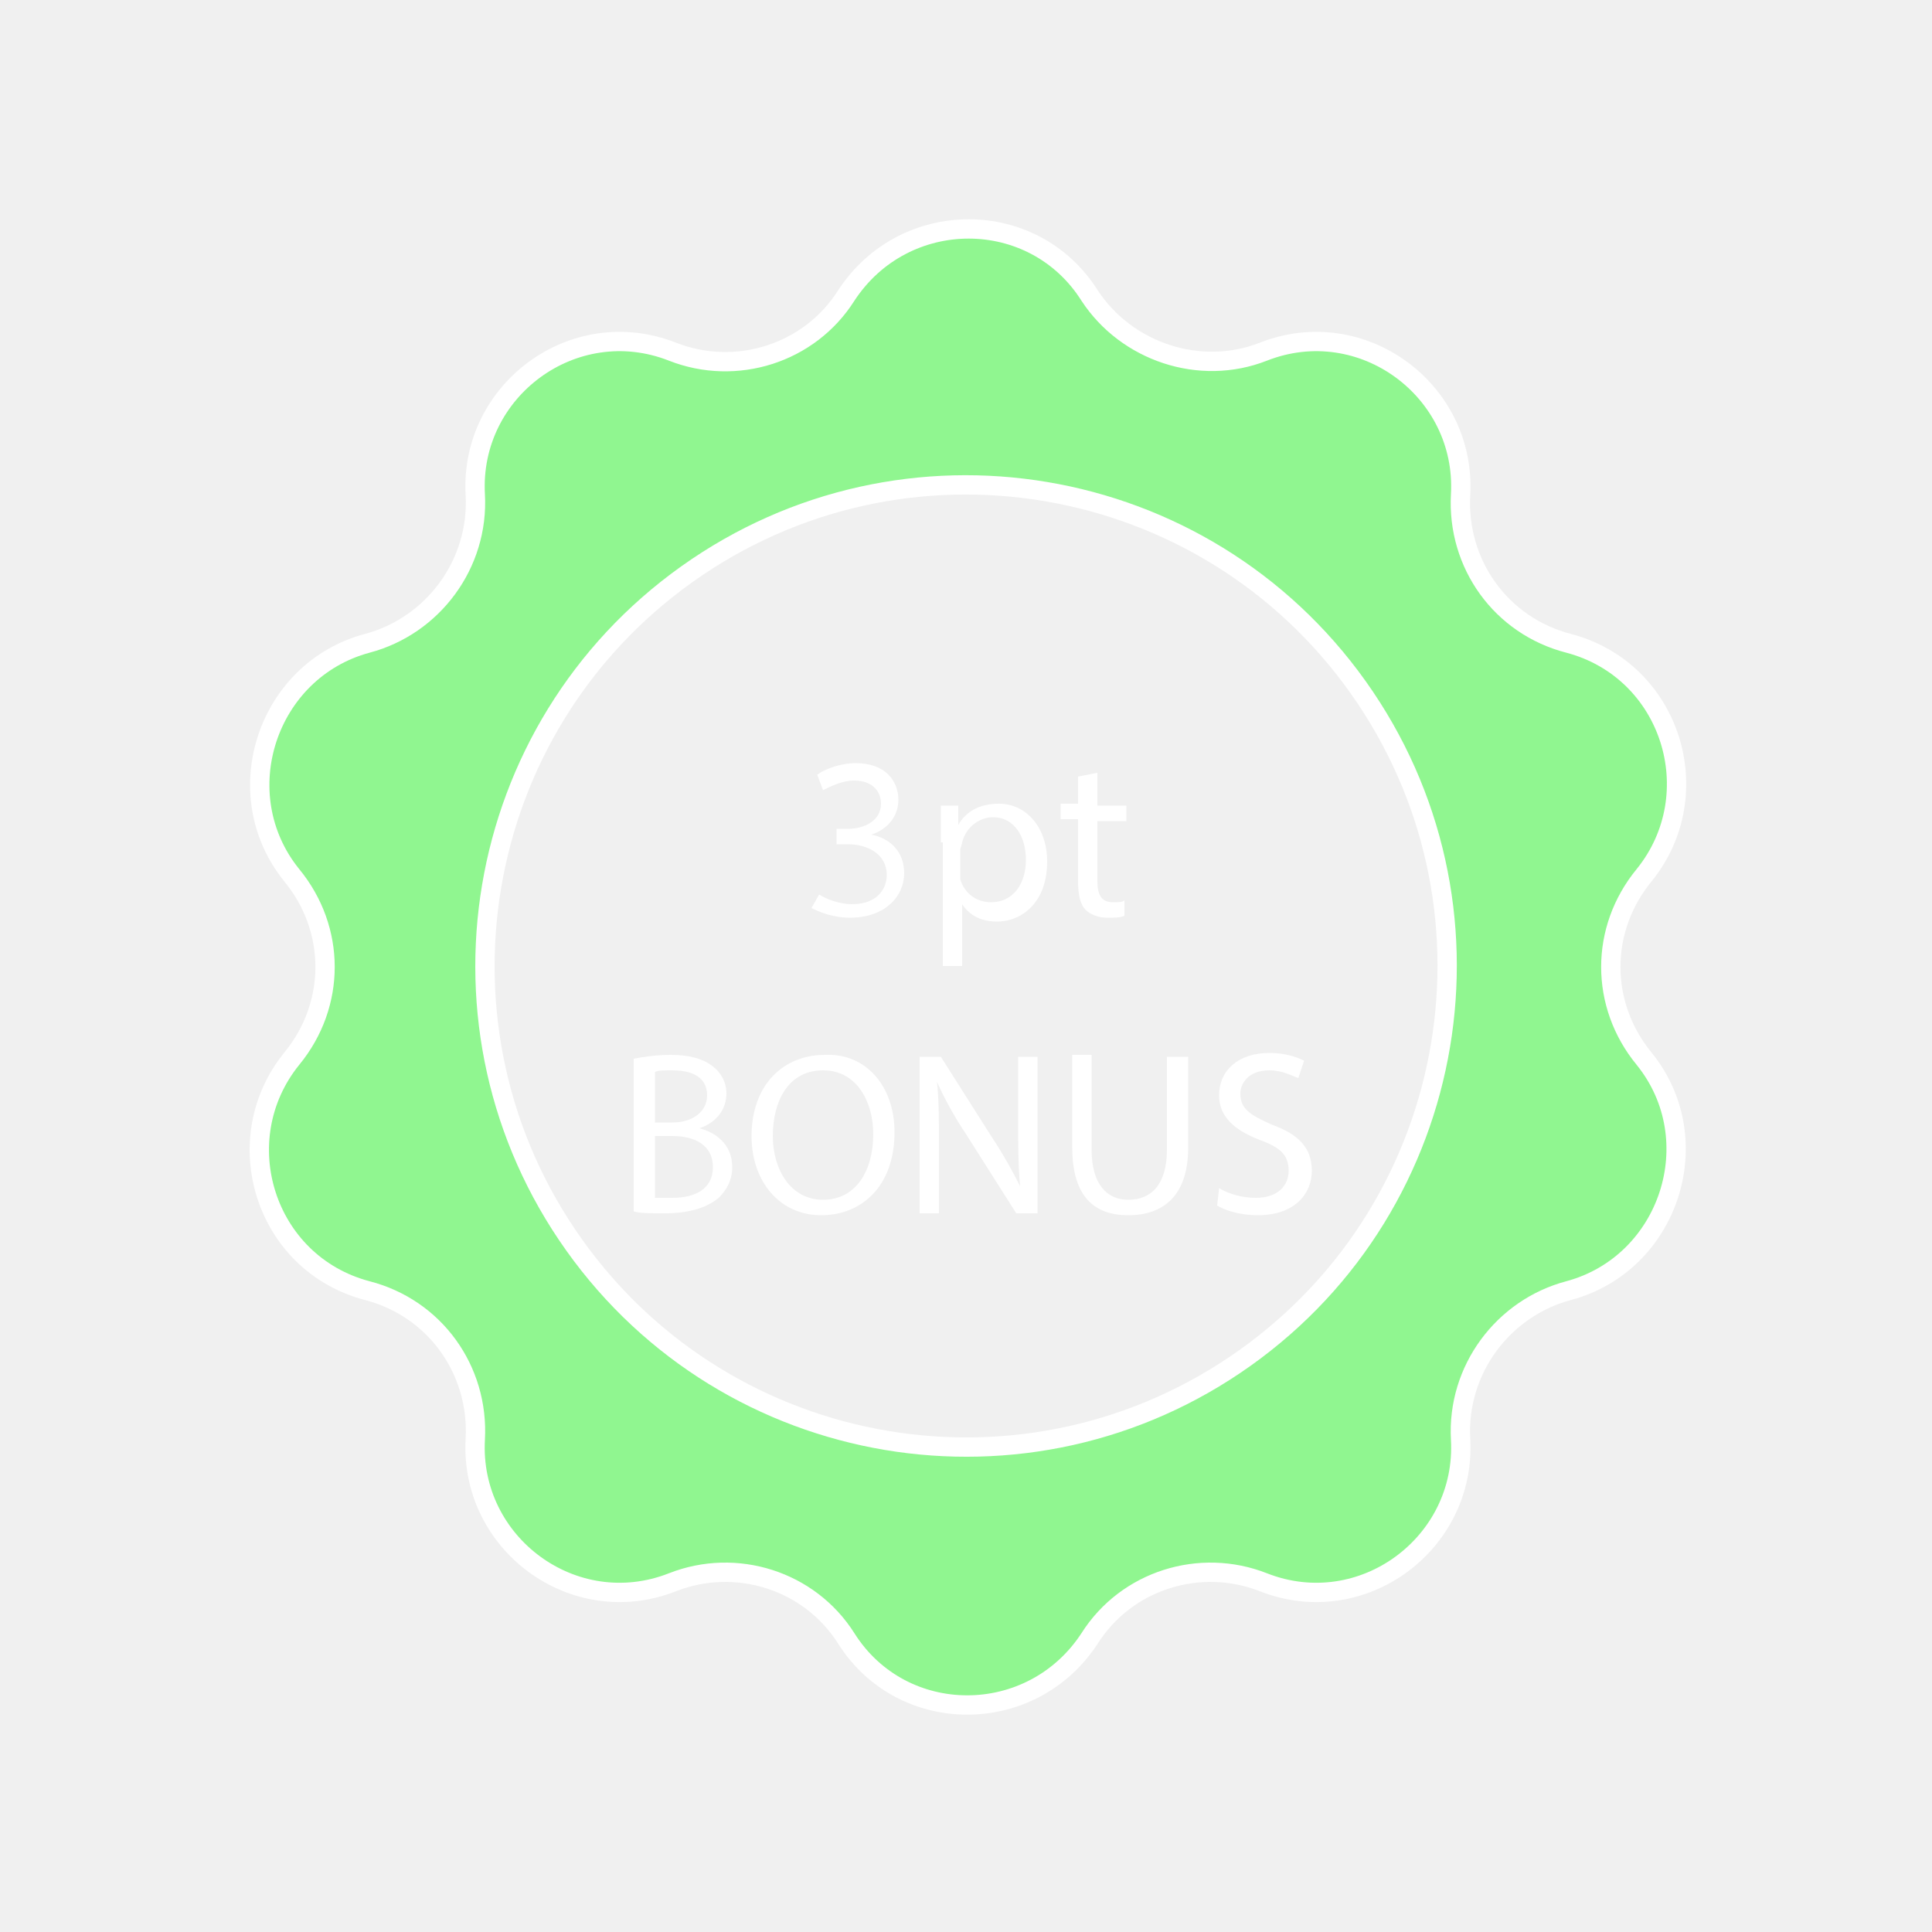
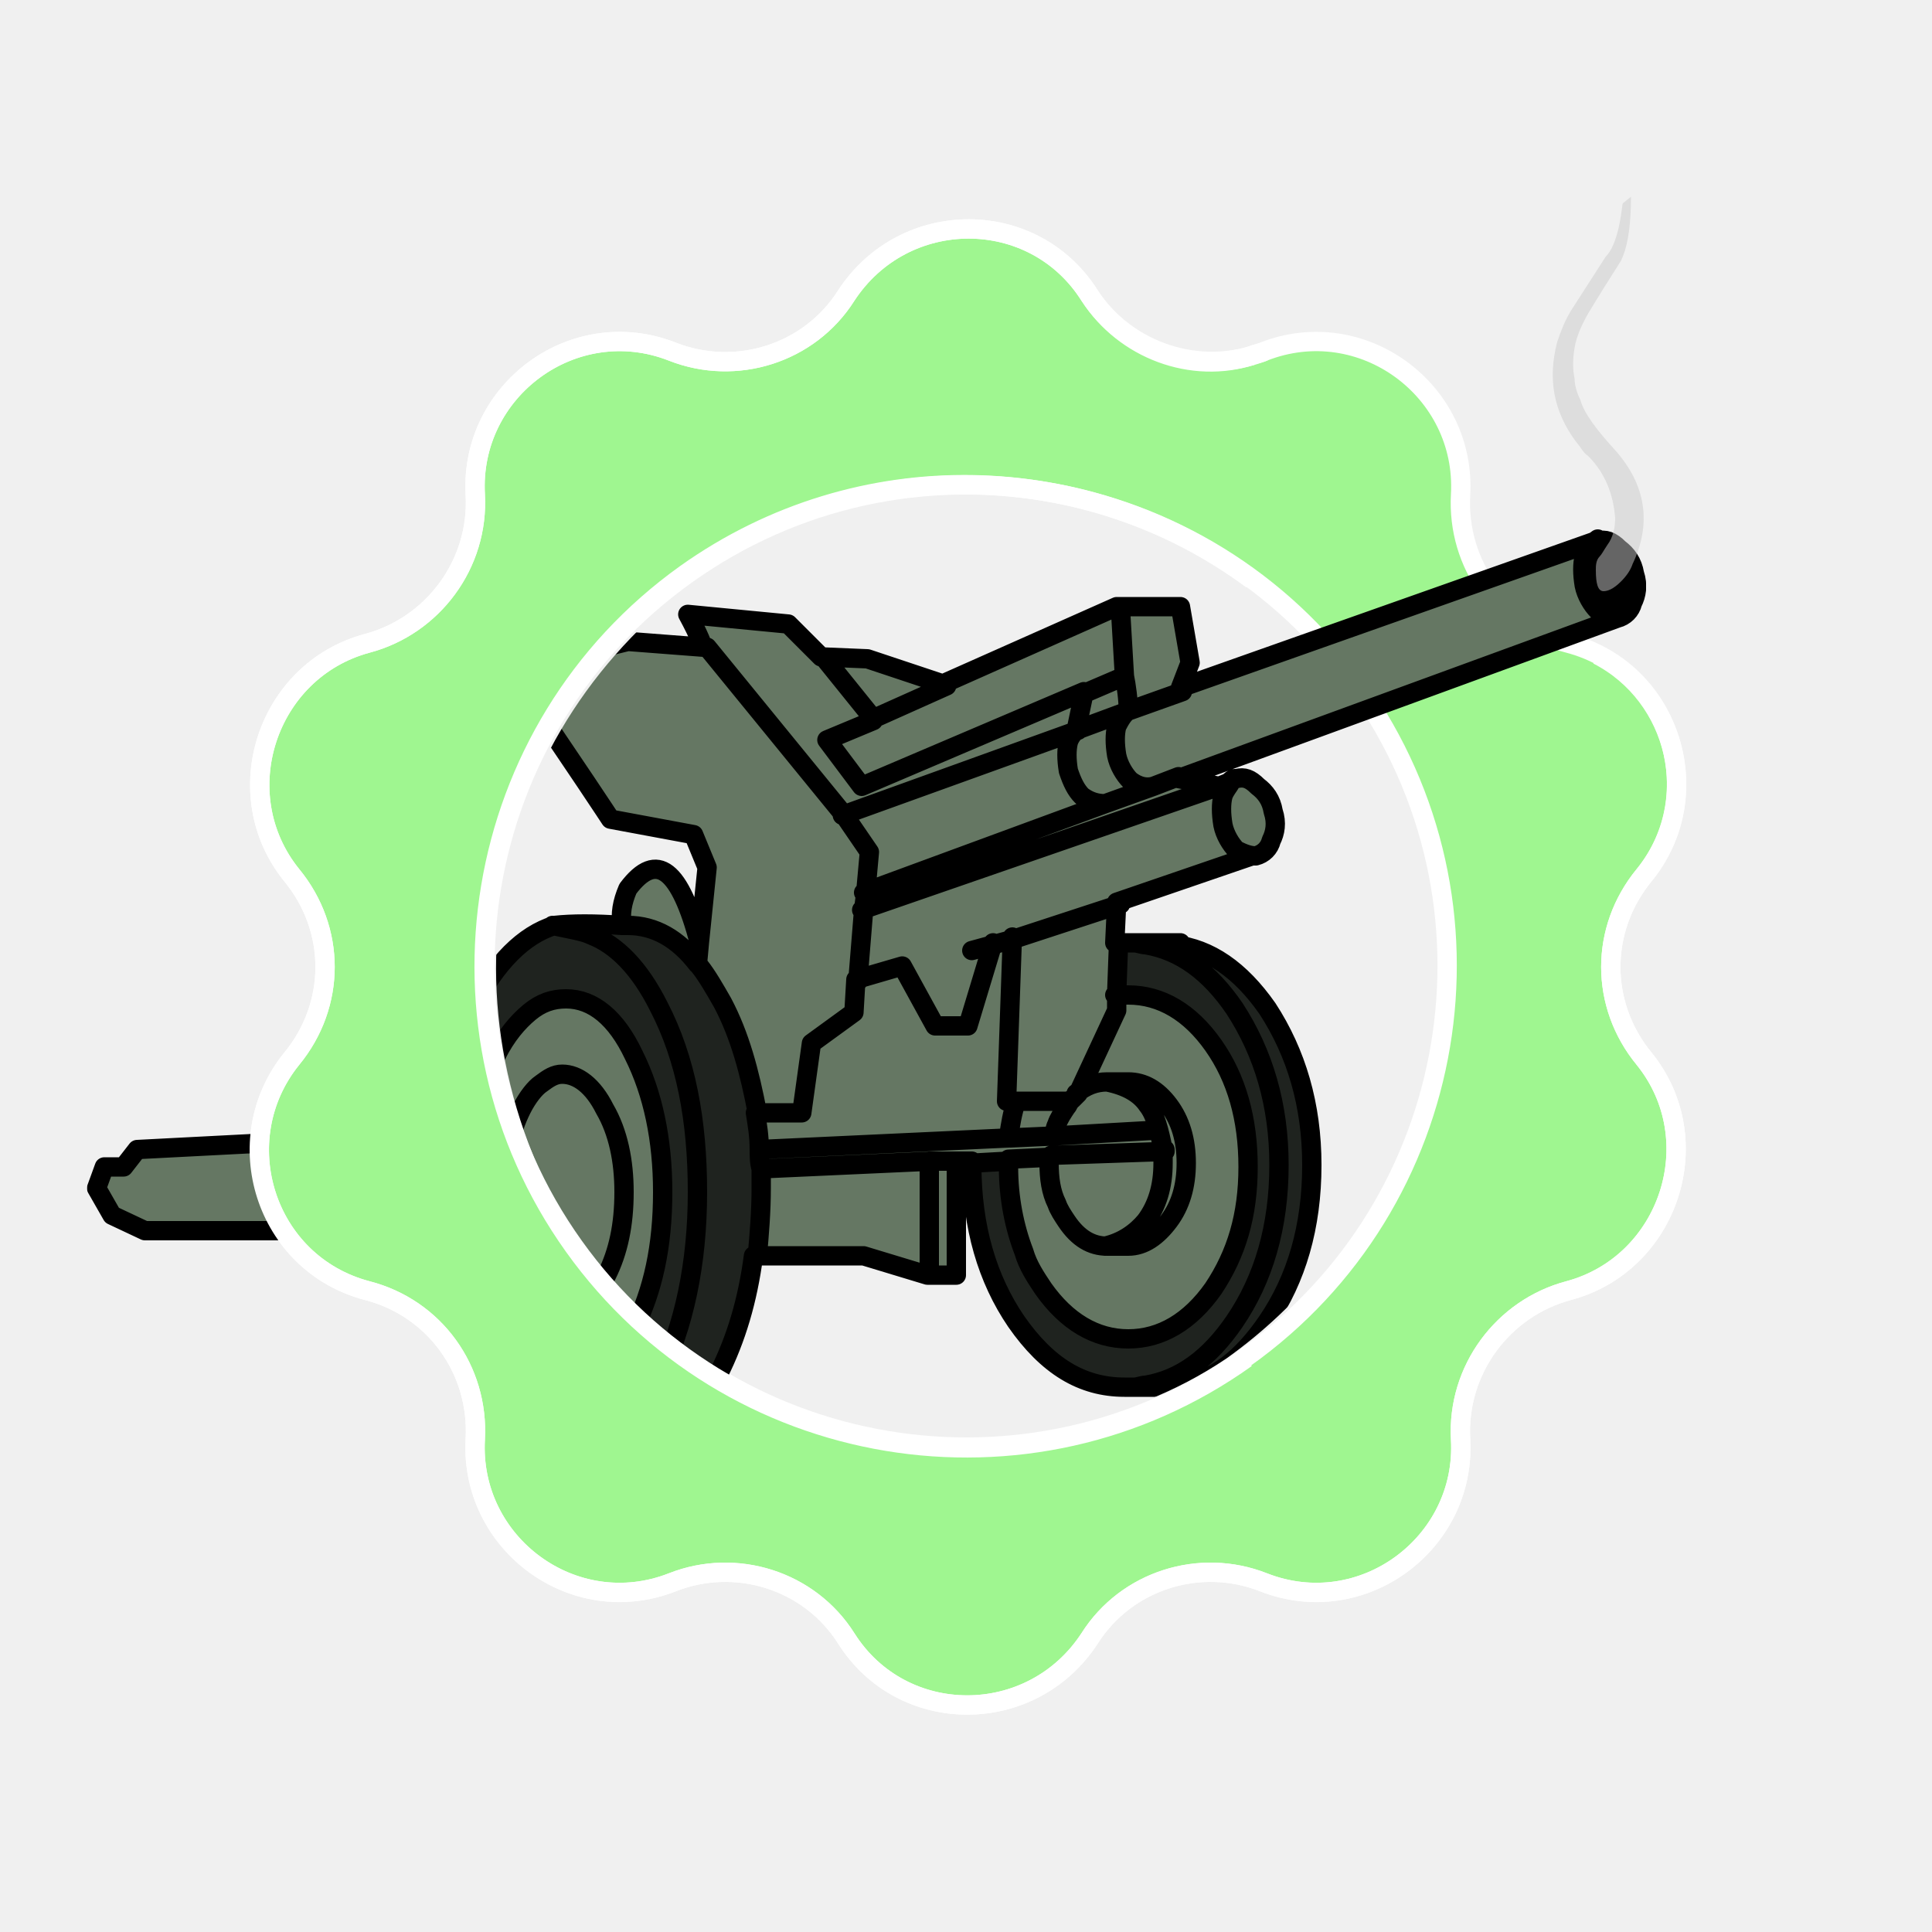
<svg xmlns="http://www.w3.org/2000/svg" width="100" height="100" viewBox="0 0 100 100">
-   <style>.st0{opacity:0.4;fill:#00FF00;} .st1{fill:none;stroke:#FFFFFF;stroke-miterlimit:10;} .st2{fill:#FFFFFF;}</style>
-   <path class="st0" d="M75.3 74.7c-.2-3.6 2.2-6.7 5.6-7.6 5.3-1.4 7.4-7.7 4-12-2.2-2.8-2.2-6.7.1-9.5 3.5-4.2 1.5-10.6-3.8-12-3.4-.9-5.7-4.2-5.5-7.7.3-5.4-5-9.4-10.1-7.5-3.3 1.2-7.1 0-9-3-2.9-4.6-9.6-4.7-12.6-.1-2 3-5.7 4.2-9 2.8-5.1-2-10.5 1.9-10.3 7.3.2 3.6-2.2 6.7-5.6 7.6-5.3 1.4-7.4 7.7-4 12 2.2 2.8 2.2 6.7-.1 9.5-3.5 4.2-1.5 10.6 3.8 12 3.4.9 5.7 4.2 5.5 7.7-.3 5.4 5 9.4 10.1 7.5 3.3-1.2 7.1 0 9 3 2.9 4.6 9.6 4.7 12.6.1 2-3 5.7-4.2 9-2.8 5.1 2 10.6-1.9 10.3-7.3zM29.7 64.5c-8-11.2-5.4-26.8 5.8-34.8s26.8-5.4 34.8 5.8 5.4 26.8-5.8 34.8c-11.3 8-26.8 5.4-34.8-5.8z" />
-   <path class="st1" d="M65.4 18.2c5.1-2 10.5 2 10.2 7.4-.2 3.6 2.1 6.8 5.6 7.7 5.3 1.4 7.3 7.8 3.9 12-2.3 2.8-2.3 6.7 0 9.5 3.4 4.2 1.3 10.6-3.9 12-3.4.9-5.8 4.1-5.6 7.7.3 5.4-5.1 9.4-10.2 7.4-3.3-1.3-7.1-.1-9 2.9-3 4.6-9.7 4.6-12.6 0-1.9-3-5.7-4.2-9-2.9-5.1 2-10.5-2-10.2-7.4.2-3.6-2.1-6.8-5.6-7.7-5.3-1.4-7.3-7.8-3.9-12 2.3-2.8 2.3-6.7 0-9.5-3.4-4.2-1.3-10.6 3.9-12 3.4-.9 5.8-4.1 5.6-7.7-.3-5.4 5.1-9.4 10.2-7.4 3.3 1.3 7.1.1 9-2.9 3-4.6 9.7-4.6 12.6 0 1.9 2.9 5.7 4.2 9 2.9z" />
-   <ellipse transform="rotate(-35.462 50 49.995)" class="st1" cx="50" cy="50" rx="24.9" ry="24.9" />
-   <path class="st2" d="M32.8 54.8c.5-.1 1.2-.2 1.9-.2 1 0 1.7.2 2.2.6.4.3.7.8.7 1.4 0 .8-.5 1.5-1.4 1.8.8.2 1.7.8 1.7 2 0 .7-.3 1.2-.7 1.6-.6.5-1.5.8-2.8.8-.7 0-1.3 0-1.6-.1v-7.9zm1.1 3.3h.9c1.1 0 1.8-.6 1.8-1.4 0-.9-.7-1.3-1.8-1.3-.5 0-.8 0-.9.1v2.6zm0 3.9h.9c1.1 0 2.1-.4 2.1-1.6 0-1.1-.9-1.6-2.1-1.6h-.9V62zM46.3 58.6c0 2.8-1.7 4.3-3.8 4.3-2.1 0-3.6-1.7-3.6-4.1 0-2.6 1.6-4.2 3.8-4.2 2.1-.1 3.6 1.6 3.6 4zm-6.3.2c0 1.7.9 3.3 2.6 3.3 1.7 0 2.6-1.5 2.6-3.4 0-1.6-.8-3.3-2.6-3.3S40 57 40 58.8zM47.6 62.8v-8.1h1.1l2.6 4.1c.6.9 1.1 1.8 1.5 2.6-.1-1.1-.1-2.1-.1-3.3v-3.4h1v8.1h-1.1L50 58.7c-.6-.9-1.1-1.8-1.5-2.7.1 1 .1 2 .1 3.3v3.5h-1zM56.5 54.7v4.8c0 1.8.8 2.6 1.9 2.6 1.2 0 2-.8 2-2.6v-4.8h1.1v4.7c0 2.5-1.3 3.5-3.1 3.5-1.7 0-2.9-.9-2.9-3.5v-4.8h1zM63.1 61.5c.5.3 1.2.5 1.9.5 1.1 0 1.7-.6 1.7-1.4 0-.8-.4-1.2-1.5-1.6-1.3-.5-2.1-1.2-2.1-2.3 0-1.3 1-2.2 2.6-2.2.8 0 1.4.2 1.8.4l-.3.9c-.3-.1-.8-.4-1.5-.4-1.1 0-1.5.7-1.5 1.2 0 .8.5 1.1 1.6 1.6 1.4.5 2.1 1.2 2.1 2.4s-.9 2.3-2.8 2.3c-.8 0-1.6-.2-2.1-.5l.1-.9z" />
-   <g>
-     <path class="st2" d="M42.4 46.3c.3.2 1 .5 1.7.5 1.4 0 1.8-.9 1.8-1.5 0-1.1-1-1.6-2-1.6h-.6v-.8h.6c.8 0 1.7-.4 1.7-1.3 0-.6-.4-1.2-1.4-1.2-.6 0-1.2.3-1.6.5l-.3-.8c.4-.3 1.2-.6 2-.6 1.5 0 2.2.9 2.2 1.9 0 .8-.5 1.5-1.4 1.8 1 .2 1.7.9 1.7 2 0 1.2-1 2.3-2.8 2.3-.9 0-1.6-.3-2-.5l.4-.7zM48.7 43.6v-1.9h.9v1c.4-.7 1.1-1.1 2.1-1.1 1.4 0 2.5 1.2 2.5 3 0 2.1-1.3 3.1-2.6 3.1-.8 0-1.4-.3-1.8-.9V50h-1v-6.4zm1 1.5v.4c.2.7.8 1.2 1.6 1.2 1.1 0 1.8-.9 1.8-2.2 0-1.2-.6-2.2-1.7-2.2-.7 0-1.4.5-1.6 1.3 0 .1-.1.3-.1.4v1.1zM56.8 40v1.7h1.5v.8h-1.5v3.1c0 .7.2 1.1.8 1.1.3 0 .5 0 .6-.1v.8c-.2.1-.5.1-.9.1-.5 0-.9-.2-1.1-.4-.3-.3-.4-.8-.4-1.5v-3.2h-.9v-.8h.9v-1.4l1-.2z" />
+   <style>.st0{fill:#353B51;} .st1{opacity:0.4;fill:#26FF00;} .st2{fill:none;stroke:#FFFFFF;stroke-miterlimit:10;} .st3{filter:url(#Adobe_OpacityMaskFilter);} .st4{mask:url(#SVGID_1_);} .st5{fill:#657763;} .st6{fill:#1F231F;} .st7{fill:none;stroke:#000000;stroke-linecap:round;stroke-linejoin:round;} .st8{fill:#CCCCCC;fill-opacity:0.498;} .st9{filter:url(#Adobe_OpacityMaskFilter_1_);} .st10{mask:url(#SVGID_2_);}</style>
+   <path class="st1" d="M75.3 74.7c-.2-3.6 2.2-6.7 5.6-7.6 5.3-1.4 7.4-7.7 4-12-2.2-2.8-2.2-6.7.1-9.5 3.5-4.2 1.5-10.6-3.8-12-3.4-.9-5.7-4.2-5.5-7.7.3-5.4-5-9.4-10.1-7.5-3.3 1.2-7.1 0-9-3-2.9-4.6-9.6-4.7-12.6-.1-2 3-5.7 4.2-9 2.8-5.1-2-10.5 1.9-10.3 7.3.2 3.6-2.2 6.7-5.6 7.6-5.3 1.4-7.4 7.7-4 12 2.2 2.8 2.2 6.7-.1 9.5-3.5 4.2-1.5 10.6 3.8 12 3.4.9 5.7 4.2 5.5 7.7-.3 5.4 5 9.4 10.1 7.5 3.3-1.2 7.1 0 9 3 2.9 4.6 9.6 4.7 12.6.1 2-3 5.7-4.2 9-2.8 5.1 2 10.6-1.9 10.3-7.3zM29.7 64.5c-8-11.2-5.4-26.8 5.8-34.8 11.2-8 26.8-5.4 34.8 5.8 8 11.2 5.4 26.8-5.8 34.8-11.3 8-26.8 5.4-34.8-5.8z" />
+   <path class="st2" d="M65.4 18.2c5.1-2 10.5 2 10.2 7.4-.2 3.6 2.1 6.8 5.6 7.7 5.3 1.4 7.3 7.8 3.9 12-2.3 2.8-2.3 6.7 0 9.5 3.4 4.2 1.3 10.6-3.9 12-3.4.9-5.8 4.1-5.6 7.7.3 5.4-5.1 9.4-10.2 7.4-3.3-1.3-7.1-.1-9 2.9-3 4.6-9.7 4.6-12.6 0-1.9-3-5.7-4.2-9-2.9-5.1 2-10.5-2-10.2-7.4.2-3.6-2.1-6.8-5.6-7.7-5.3-1.4-7.3-7.8-3.9-12 2.3-2.8 2.3-6.7 0-9.5-3.4-4.2-1.3-10.6 3.9-12 3.4-.9 5.8-4.1 5.6-7.7-.3-5.4 5.1-9.4 10.2-7.4 3.3 1.3 7.1.1 9-2.9 3-4.6 9.7-4.6 12.6 0 1.9 2.9 5.7 4.2 9 2.9z" />
+   <ellipse transform="rotate(-35.462 50 49.996)" class="st2" cx="50" cy="50" rx="24.9" ry="24.9" />
+   <defs>
+     <filter id="Adobe_OpacityMaskFilter" filterUnits="userSpaceOnUse" x="4.5" y="5.8" width="80.7" height="70">
+       <feColorMatrix values="-1 0 0 0 1 0 -1 0 0 1 0 0 -1 0 1 0 0 0 1 0" color-interpolation-filters="sRGB" result="source" />
+     </filter>
+   </defs>
+   <mask maskUnits="userSpaceOnUse" x="4.5" y="5.8" width="80.7" height="70" id="SVGID_1_">
+     <g class="st3">
+       <path d="M30 64.5c-7.8-12.4-4.7-26.8 6.5-34.8 8.6-6.2 18.9-6 27.2-.5.4.2 21.8-22.6 30.3-25 3.1-.9 3.9 15.3 4.1 15.4 1.9 1.5-1.2 4.9.2 6.9 2.3 3.2 3.7 6.8 4.3 10.4 0 .3-28.6 9.6-28.6 9.9 1.1 8.8-2.8 18-10.5 23.5C53 77.4 36.9 74.4 30 64.5zM16.4 51.3l-19.9 3.8 10.4 19s15.8-4.6 16-4.7-7.8-4.1-9.3-7.7c-1.6-3.5 2.8-10.4 2.8-10.4z" />
+     </g>
+   </mask>
+   <g class="st4">
+     <g id="Layer1_0_FILL_2_">
+       <path class="st5" d="M52.5 48.5l-1.1.3-1.3 4.3h-1.7L46.7 50l-2.4.7-.1 1.7L42 54l-.5 3.6h-2.4c.1.6.2 1.2.2 1.9l12.9-.6c.1-.6.2-1.3.4-1.9h-.5l.4-8.5m11.2-8l-.5.2-18.5 6.4-.3 3.7 2.4-.7 1.6 3.1h1.7l1.3-4.3-1.1.3 1.1-.3 1.1-.3 5.5-1.8 7-2.4c-.3 0-.6-.1-1-.3-.3-.3-.6-.8-.7-1.3-.1-.6-.1-1.1 0-1.5.1-.4.2-.7.4-.8M32.6 46c-.4.7-.5 1.3-.3 1.9h.3c1.4 0 2.6.7 3.6 2l.1-1.1c-1-3.8-2.2-4.7-3.7-2.8m16.3-10.4l-3.8 1.7-2.4 1.1 1.8 2.4L56 35.9l2.1-.9-.1-3.4-9.1 4m9.7 4.8c-.3-.3-.6-.8-.7-1.3-.1-.6-.1-1.1 0-1.5.2-.4.4-.7.6-.8l-2.7 1c-.1.1-.3.3-.4.6-.1.4-.1.9 0 1.5.2.6.4 1 .7 1.3.4.3.8.4 1.2.4l2.5-.9c-.4.1-.8 0-1.2-.3m-.1-3.6c0-.6-.1-1.3-.2-1.8l-2.1.9-.4 2 2.7-1.1m2.8-5.2H58l.3 3.3c.2.6.2 1.2.2 1.8l2.8-1 .5-1.3-.5-2.8m22.5.3c-.4.1-.7 0-1.1-.3-.3-.3-.6-.8-.7-1.3-.1-.6-.1-1.1 0-1.5.2-.4.4-.7.7-.9l-21.3 7.8-2.8 1c-.3.1-.5.4-.6.8-.1.4-.1.9 0 1.5.2.6.4 1 .7 1.3.4.3.8.4 1.1.3l1.3-.5 22.7-8.2m-38.7 5.3l3.8-1.7-3.9-1.3-2.4-.1 2.5 3.1m10.6.6l.4-2-11.5 4.9-1.8-2.4 2.4-1.1-2.5-3.1-1.7-1.7-5.2-.5c.5 1.1.8 1.7.8 1.7l7.1 8.7 12-4.5m-.5 19.4c.1-.1.1-.2.2-.3h-2.8c-.2.6-.3 1.2-.4 1.9l2.2-.1c.1-.2.1-.4.2-.6l.6-.9m-7 2.9h2.3l1.8-.1 2.1-.1 5.9-.2v-.1c-.2-1-.5-1.8-.8-2.3-.5-.6-1.2-1-2.1-1.2-.6 0-1.1.2-1.6.6l-.3.3s0 .1-.1.1c-.1.1-.1.2-.2.3-.2.3-.4.6-.5.9-.1.2-.2.4-.2.6l5.3-.3-5.3.3-2.2.1-12.9.6c0 .3.1.7.1 1l8.7-.5m7.2-3.2l.3-.3 2-4.3v-.9l.1-2.7.1-2.1-5.5 1.8-.3 8.6h.5l2.8-.1c0 .1 0 0 0 0m-16 3.6v1c0 1.2-.1 2.4-.2 3.5h5.7l3.3 1v-5.9l-8.8.4m10.2-.4h-1.5V66h1.5v-5.9m15.6-19.5c-.3-.3-.7-.5-1.1-.4H64c-.1 0-.2.1-.3.2-.2.2-.3.4-.4.7-.1.4-.1.9 0 1.5.2.6.4 1 .7 1.3.3.3.7.4 1 .3h.2c.4-.1.6-.4.8-.8.2-.5.2-1 .1-1.5-.3-.5-.5-1-.9-1.3m-4.1-.4l-1.3.5-2.5.9-12.5 4.6-.1.9 18.5-6.4-2.1-.5M82.7 28c-.4.2-.7.5-.8.9-.1.4-.1.9 0 1.5.2.6.4 1 .7 1.3.4.3.8.4 1.1.3.4-.1.6-.4.8-.8.2-.5.2-1 .1-1.5-.1-.6-.4-1-.8-1.3-.3-.4-.7-.5-1.1-.4m.3.8c.2 0 .4 0 .6.2.2.2.4.4.5.7.1.3.1.6 0 .9-.1.2-.2.4-.5.5-.2.1-.4 0-.7-.2-.2-.2-.3-.4-.4-.7-.1-.3-.1-.6 0-.9.1-.3.3-.4.5-.5m-46.5 4.7l-3.9-.3-6.1 1.5c3.5 5.1 5.2 7.7 5.2 7.7l4.3.8.7 1.7-.4 3.9-.1 1.2c.4.5.8 1.2 1.2 1.9.9 1.7 1.4 3.6 1.7 5.7h2.4L42 54l2.2-1.5.1-1.7.3-3.7.1-.9.2-2.2-1.3-1.9-7.1-8.6m18.8 6.4c-.1-.6-.1-1.1 0-1.5.1-.3.3-.6.4-.6l-12.2 4.4 1.3 1.9-.2 2.2 12.5-4.6c-.4.1-.8-.1-1.2-.4-.2-.4-.4-.8-.6-1.4M32.8 54.7c-1-2-2.2-2.9-3.5-2.9-.7 0-1.3.2-1.9.7-.6.5-1.2 1.2-1.7 2.2-1 2-1.5 4.3-1.5 7.1s.5 5.1 1.5 7.1c.6 1.2 1.3 2 2 2.5.5.3 1 .4 1.5.4 1.4 0 2.6-1 3.5-2.9 1-2 1.5-4.3 1.5-7.1.1-2.8-.4-5.2-1.4-7.1m-6.6 7c0-1.7.3-3.1.9-4.3.3-.6.7-1.1 1-1.3.4-.3.7-.5 1.1-.5.8 0 1.6.6 2.2 1.8.6 1.2.9 2.6.9 4.3s-.3 3.2-.9 4.3c-.6 1.2-1.3 1.8-2.2 1.8-.3 0-.6-.1-.9-.3-.5-.3-.9-.8-1.3-1.5-.5-1.1-.8-2.6-.8-4.3m.9-4.3c-.6 1.2-.9 2.6-.9 4.3s.3 3.1.9 4.3c.4.7.8 1.3 1.3 1.5.3.2.6.3.9.3.8 0 1.6-.6 2.2-1.8.6-1.2.9-2.6.9-4.3s-.3-3.1-.9-4.3c-.6-1.2-1.3-1.8-2.2-1.8-.4 0-.8.2-1.1.5-.5.3-.8.7-1.1 1.3M58.4 56h-1.1c1 .2 1.7.6 2.1 1.2.4.5.6 1.3.8 2.3 0 .2.1.5.1.7 0 1.2-.3 2.2-.9 3-.5.6-1.2 1.1-2.1 1.3h1.1c.8 0 1.5-.4 2.1-1.3.6-.8.9-1.8.9-3s-.3-2.2-.9-3c-.5-.8-1.2-1.2-2.1-1.2m-4.1 3.9v.3c0 .8.1 1.5.4 2.1.1.3.3.6.5.9.6.8 1.3 1.3 2.1 1.3 1-.2 1.7-.6 2.1-1.3.6-.8.9-1.8.9-3 0-.2 0-.5-.1-.7v.1l-5.9.3m-2.1.1v.3c0 1.6.3 3.1.8 4.4.3.7.6 1.3 1 1.9 1.2 1.7 2.7 2.6 4.4 2.6 1.7 0 3.2-.9 4.4-2.6 1.2-1.7 1.8-3.8 1.8-6.3s-.6-4.5-1.8-6.3c-1.2-1.7-2.7-2.6-4.4-2.6h-.7v.9l-2 4.3c.5-.4 1-.6 1.6-.6h1.1c.8 0 1.5.4 2.1 1.2.6.8.9 1.8.9 3s-.3 2.2-.9 3c-.6.8-1.3 1.3-2.1 1.3h-1.1c-.8 0-1.5-.4-2.1-1.3-.2-.3-.4-.6-.5-.9-.3-.6-.4-1.3-.4-2.1v-.3l-2.1.1m-46.8.4L5 61.5l.8 1.5 1.7.8h14.9c0-.7-.1-1.4-.1-2.1 0-1.1 0-2.1.1-3l-15.3.8-.7.9h-1z" />
+       <path class="st6" d="M32.2 47.9c-1.5-.1-2.7-.1-3.6 0 .9.2 1.6.3 2 .5 1.3.5 2.5 1.7 3.5 3.7 1.4 2.7 2 5.9 2 9.6 0 3.7-.7 7-2 9.6-.9 1.7-1.8 2.9-3 3.4-.4.2-.8.4-1.3.5l3-.2h-.3.3c1.7-.2 3.2-1.5 4.4-3.9.9-1.8 1.5-3.8 1.8-6.1.2-1.1.2-2.3.2-3.5v-1c0-.3 0-.7-.1-1 0-.6-.1-1.3-.2-1.9-.3-2.1-.9-4-1.7-5.7-.4-.7-.8-1.4-1.2-1.9-1.1-1.4-2.3-2-3.6-2l-.2-.1m-9.6 10.8c-.1 1-.1 2-.1 3 0 .7 0 1.4.1 2.1h.1s0 .1-.1.1c.2 2.8.9 5.3 1.9 7.4 1.4 2.6 3 4 4.8 4 .2 0 .4 0 .6-.1.5-.1.9-.2 1.3-.5 1.1-.6 2.1-1.7 3-3.4 1.4-2.7 2-5.9 2-9.6 0-3.7-.7-7-2-9.6-1-2-2.2-3.2-3.5-3.7-.4-.1-1.1-.3-2-.5-1.6.5-3 1.9-4.2 4.2-1 1.9-1.7 4.1-1.9 6.6m6.7-6.9c1.4 0 2.6 1 3.5 2.9 1 2 1.5 4.3 1.5 7.1s-.5 5.1-1.5 7.1-2.2 2.9-3.5 2.9c-.5 0-1-.1-1.5-.4-.7-.5-1.4-1.3-2-2.5-1-2-1.5-4.3-1.5-7.1s.5-5.1 1.5-7.1c.5-1 1.1-1.7 1.7-2.2.5-.5 1.1-.7 1.8-.7m21.1 8.3v.2c0 3.2.8 5.9 2.3 8.1 1.5 2.3 3.4 3.4 5.6 3.4h.4c.2 0 .4 0 .6-.1 1.8-.3 3.3-1.4 4.6-3.3 1.5-2.2 2.3-4.9 2.3-8.1 0-3.2-.8-5.9-2.3-8.1-1.3-1.9-2.8-3-4.6-3.3-.2 0-.4-.1-.6-.1H57.8l-.1 2.7h.7c1.7 0 3.2.9 4.4 2.6 1.2 1.7 1.8 3.8 1.8 6.3s-.6 4.5-1.8 6.3c-1.2 1.7-2.7 2.6-4.4 2.6-1.7 0-3.2-.9-4.4-2.6-.4-.6-.8-1.2-1-1.9-.5-1.3-.8-2.7-.8-4.4v-.3h-1.8m10.7-11.3h-1.4c-.1 0-.2 0-.4.1 1.8.3 3.3 1.4 4.6 3.3 1.5 2.3 2.3 5 2.3 8.1 0 3.2-.8 5.9-2.3 8.1-1.3 1.9-2.8 3-4.6 3.3h.3l1.9-.1c1.7-.3 3.2-1.4 4.4-3.3 1.5-2.2 2.3-4.9 2.3-8.1 0-3.2-.8-5.9-2.3-8.1-1.3-1.9-2.9-3-4.8-3.3z" />
+       <path d="M83.6 29c-.2-.2-.4-.3-.6-.2-.2.1-.4.2-.5.5-.1.3-.1.6 0 .9.1.3.2.6.4.7.2.2.4.2.7.2.2-.1.4-.2.5-.5.1-.3.1-.6 0-.9-.1-.3-.3-.5-.5-.7M22.5 63.8v0z" />
+     </g>
+     <path id="Layer1_0_1_STROKES_2_" class="st7" d="M32.2 47.9c-.1-.6 0-1.2.3-1.9 1.5-2 2.7-1 3.7 2.8l.4-3.9-.7-1.7-4.3-.8s-1.7-2.6-5.2-7.7l6.1-1.5 3.9.3s-.2-.6-.8-1.7l5.2.5 1.7 1.7 2.4.1 3.9 1.3 9-4h3.3l.5 2.9-.5 1.3L82.6 28h.1c.4-.1.7 0 1.1.4.4.3.7.7.8 1.3.2.6.1 1.1-.1 1.5-.1.4-.4.7-.8.8L61 40.3l2.1.4.5-.2c.1-.1.2-.2.3-.2h.1c.4-.1.7 0 1.1.4.4.3.7.7.8 1.3.2.6.1 1.1-.1 1.5-.1.4-.4.7-.8.8h-.2l-7 2.4-.1 2.1H60c.3 0 .5 0 .8.1 1.8.2 3.4 1.3 4.8 3.3 1.5 2.3 2.3 5 2.3 8.1 0 3.2-.8 5.9-2.3 8.1-1.3 1.9-2.7 3-4.4 3.3-.4.1-.7.1-1.1.1h-1.9c-2.2 0-4-1.1-5.6-3.4-1.5-2.2-2.3-4.9-2.3-8.1v-.2h-.8V66H48l-3.3-1H39c-.3 2.3-.9 4.3-1.8 6.1-1.2 2.4-2.7 3.8-4.4 3.9h-.3.3l-3 .2h-.6c-1.9 0-3.5-1.3-4.8-4-1.1-2.1-1.7-4.6-1.9-7.4v-.1h-15l-1.7-.8-.8-1.4.4-1.1h1l.7-.9 15.5-.8c.3-2.5.9-4.7 1.9-6.6 1.2-2.3 2.6-3.7 4.2-4.2.9-.1 2.1-.1 3.5 0h.3c1.4 0 2.6.7 3.6 2l.1-1.1m47.9-19c.1.3.1.6 0 .9-.1.2-.2.4-.5.5-.2.1-.4 0-.7-.2-.2-.2-.3-.4-.4-.7-.1-.3-.1-.6 0-.9.1-.3.3-.4.5-.5.2 0 .4 0 .6.2.2.1.4.3.5.7zm-.3 2.1c-.4.1-.7 0-1.1-.3-.3-.3-.6-.8-.7-1.3-.1-.6-.1-1.1 0-1.5.2-.4.4-.7.7-.9m-27 9.9l2.7-1c0-.6-.1-1.3-.2-1.8l-2.1.9-.4 1.9c-.1.1-.3.3-.4.6-.1.4-.1.9 0 1.5.2.6.4 1 .7 1.3.4.3.8.4 1.2.4l2.5-.9c-.4.1-.8 0-1.2-.3-.3-.3-.6-.8-.7-1.3-.1-.6-.1-1.1 0-1.5.2-.4.4-.7.6-.8l2.8-1m-1.5 4.9l1.3-.5m4 4.1c-.3 0-.6-.1-1-.3-.3-.3-.6-.8-.7-1.3-.1-.6-.1-1.1 0-1.5.1-.3.3-.5.4-.7m-21-6.4l2.5 3.1 3.8-1.7m1.3 13.7l1.1-.3 1.1-.3 5.5-1.8m-6.6 2l-1.3 4.3h-1.7L46.7 50l-2.4.7-.1 1.7L42 54l-.5 3.6h-2.4c.1.6.2 1.2.2 1.9l12.9-.6c.1-.7.2-1.3.4-1.9h-.5l.3-8.5m-2.8 11.6h-1.5V66m4.5-9h2.8s0-.1.1-.1l.3-.3 2-4.3v-.9l.1-2.7m-5.6 10.2l2.2-.1c.1-.2.1-.4.2-.6.1-.3.3-.6.5-.9.1-.1.1-.2.2-.3m2.3-5.5h.7c1.7 0 3.2.9 4.4 2.6 1.2 1.7 1.8 3.8 1.8 6.3s-.6 4.5-1.8 6.3c-1.2 1.7-2.7 2.6-4.4 2.6-1.7 0-3.2-.9-4.4-2.6-.4-.6-.8-1.2-1-1.9-.5-1.3-.8-2.8-.8-4.4v-.3l-1.8.1m5.3-3.6c.5-.4 1-.6 1.6-.6h1.1c.8 0 1.5.4 2.1 1.2.6.8.9 1.8.9 3s-.3 2.2-.9 3c-.6.8-1.3 1.3-2.1 1.3h-1.1c-.8 0-1.5-.4-2.1-1.3-.2-.3-.4-.6-.5-.9-.3-.6-.4-1.3-.4-2.1v-.3l-2.1.1m8.9-11.2h-1.4c-.1 0-.3 0-.4.1 1.8.3 3.3 1.4 4.6 3.3 1.5 2.3 2.3 5 2.3 8.1 0 3.2-.8 5.9-2.3 8.1-1.3 1.9-2.8 3-4.6 3.3h.3l1.9-.1m-2.2-22.7c-.2 0-.4-.1-.6-.1H58m-.7 7.2c1 .2 1.7.6 2.1 1.2.4.5.6 1.3.8 2.3v.7c0 1.2-.3 2.2-.9 3-.5.6-1.2 1.1-2.1 1.3m3.1-5v.1l-5.9.2m.1-1l5.3-.3M58.2 35l-.2-3.4m-1.9 4.2l-11.5 4.9-1.8-2.4 2.4-1m-.8 13.5l.3-3.7.1-.8.2-2.2-1.3-1.9-7.1-8.7m-4.1 14.4h-.3m2.1 13.8c0 2.8-.5 5.1-1.5 7.1s-2.2 2.9-3.5 2.9c-.5 0-1-.1-1.5-.4-.8-.5-1.4-1.3-2.1-2.5-1-2-1.5-4.3-1.5-7.1s.5-5.1 1.5-7.1c.5-1 1.1-1.7 1.7-2.2.6-.5 1.2-.7 1.9-.7 1.4 0 2.6 1 3.5 2.9 1 2 1.5 4.4 1.5 7.1zm-2 0c0 1.7-.3 3.1-.9 4.3-.6 1.2-1.3 1.8-2.2 1.8-.3 0-.6-.1-.9-.3-.5-.3-.9-.8-1.3-1.5-.6-1.2-.9-2.6-.9-4.3s.3-3.1.9-4.3c.3-.6.7-1.1 1-1.3.4-.3.7-.5 1.1-.5.8 0 1.6.6 2.2 1.8.7 1.2 1 2.7 1 4.3zm-9.8 2.1c0-.7-.1-1.4-.1-2.1 0-1.1.1-2.1.2-3M36.2 50c.4.5.8 1.2 1.2 1.9.9 1.7 1.4 3.6 1.8 5.7m.2 2.9v1c0 1.2-.1 2.4-.2 3.5m.1-5.5c0 .3 0 .7.1 1l8.8-.4M28.6 47.9c.9.2 1.6.3 2 .5 1.3.5 2.5 1.7 3.5 3.7 1.4 2.7 2 5.9 2 9.6 0 3.7-.7 7-2 9.6-.9 1.7-1.8 2.9-2.9 3.5-.4.2-.8.4-1.3.5m29.4-3.6c-.2 0-.4.1-.6.1m4.4-31.1l-18.5 6.4m.1-.9l12.5-4.6m-13.6.6l12.2-4.4" />
+     <g>
+       <path class="st8" d="M84.1 5.8V9c-.1 2.2-.4 3.7-1 4.3l-1.8 2.8c-.3.5-.5 1-.7 1.6-.5 1.9-.2 3.6 1 5.2.2.2.3.5.6.7.9.9 1.3 2 1.4 3.2 0 .5-.1 1-.4 1.4-.2.3-.3.5-.4.6-.2.2-.2.5-.2.7 0 .7.1 1.1.4 1.1.2 0 .5-.1.9-.5.3-.3.5-.6.6-.9 1-2.1.7-4.1-.9-5.9-1-1.1-1.6-1.9-1.8-2.6-.2-.4-.3-.8-.3-1.1-.1-.5-.1-1 0-1.6s.4-1.3.9-2.1c.3-.5.8-1.3 1.5-2.4.6-1.2.7-3.7.2-7.7z" id="Layer0_0_FILL_1_" />
+     </g>
  </g>
+   <path class="st2" d="M64.5 70.3c-11.2 8-26.8 5.4-34.8-5.8-8-11.2-5.4-26.8 5.8-34.8 9-6.4 20.8-6 29.3.3M64.8 18.4c.2-.1.4-.1.6-.2" />
+   <path class="st2" d="M82.7 33.9c4.1 2.1 5.5 7.6 2.4 11.4-2.3 2.8-2.3 6.7 0 9.5 3.4 4.2 1.3 10.6-3.9 12-3.4.9-5.8 4.1-5.6 7.7.3 5.4-5.1 9.4-10.2 7.4-3.3-1.3-7.1-.1-9 2.9-3 4.6-9.7 4.6-12.6 0-1.9-3-5.7-4.2-9-2.9-5.1 2-10.5-2-10.2-7.4.2-3.6-2.1-6.8-5.6-7.7-5.3-1.4-7.3-7.8-3.9-12 2.3-2.8 2.3-6.7 0-9.5-3.4-4.2-1.3-10.6 3.9-12 3.4-.9 5.8-4.1 5.6-7.7-.3-5.4 5.1-9.4 10.2-7.4 3.3 1.3 7.1.1 9-2.9 3-4.6 9.7-4.6 12.6 0 1.8 2.8 5.3 4.1 8.4 3.1" />
</svg>
